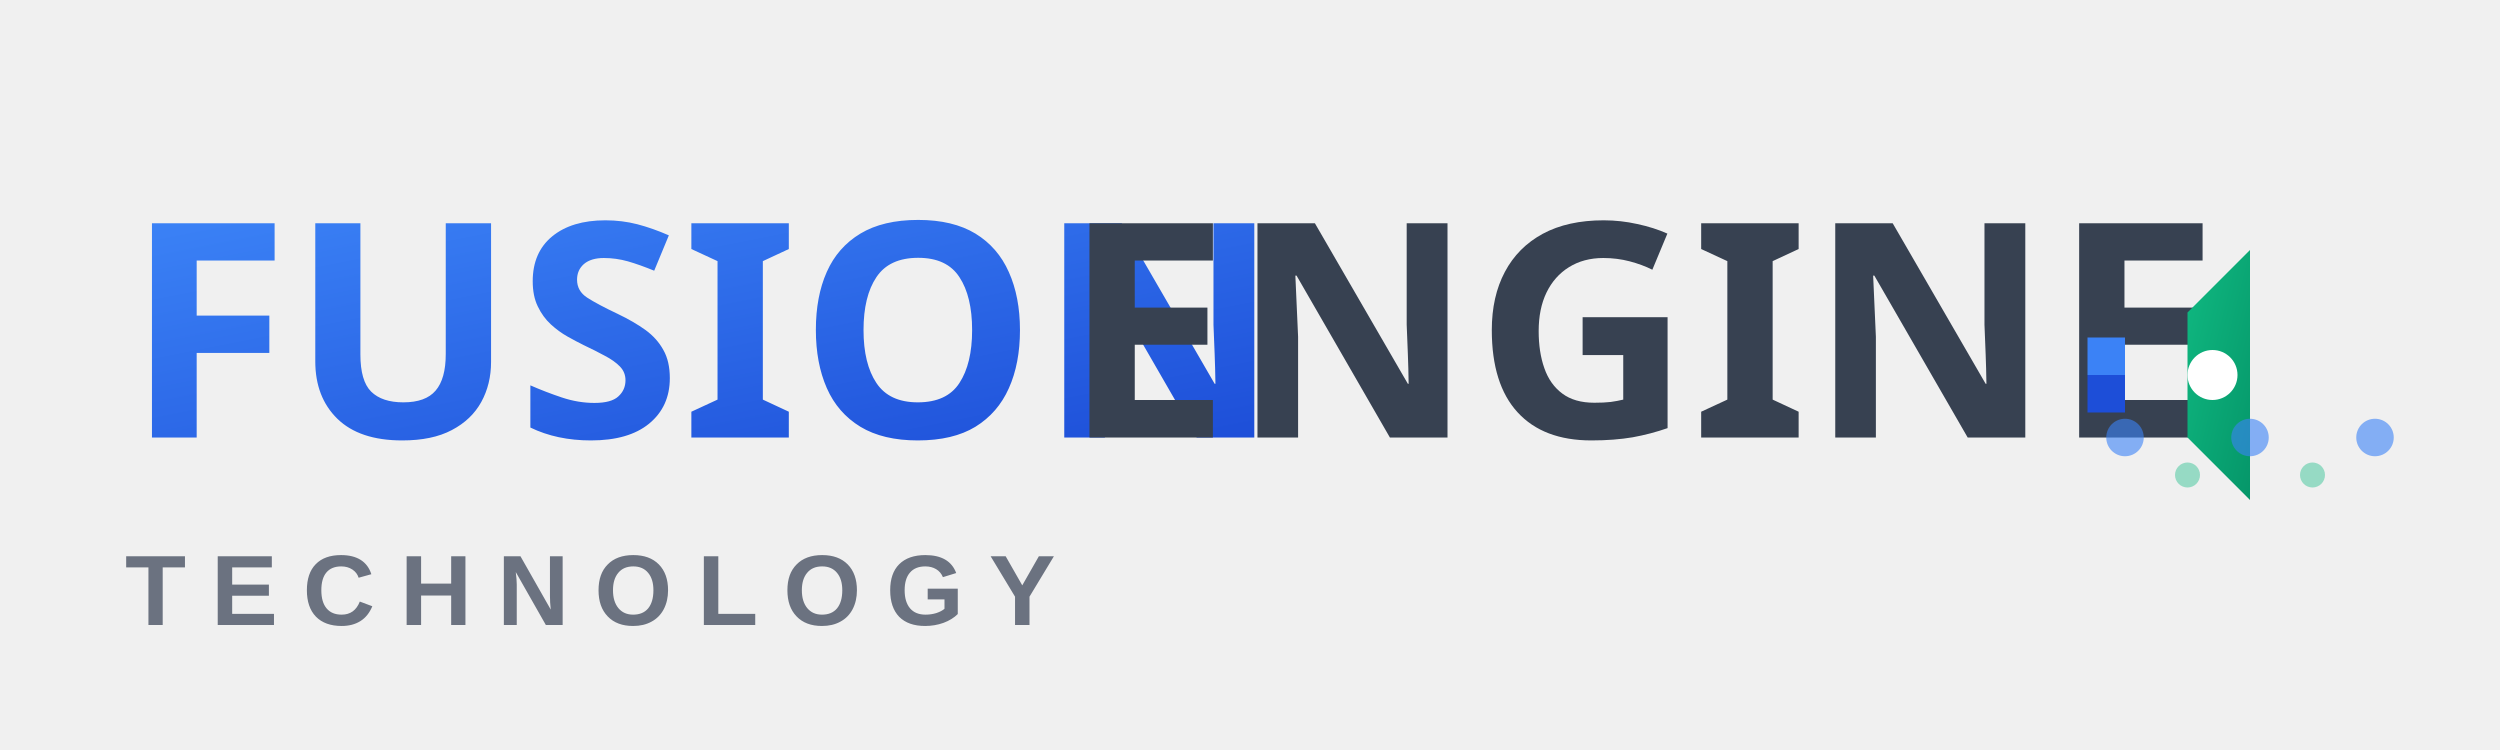
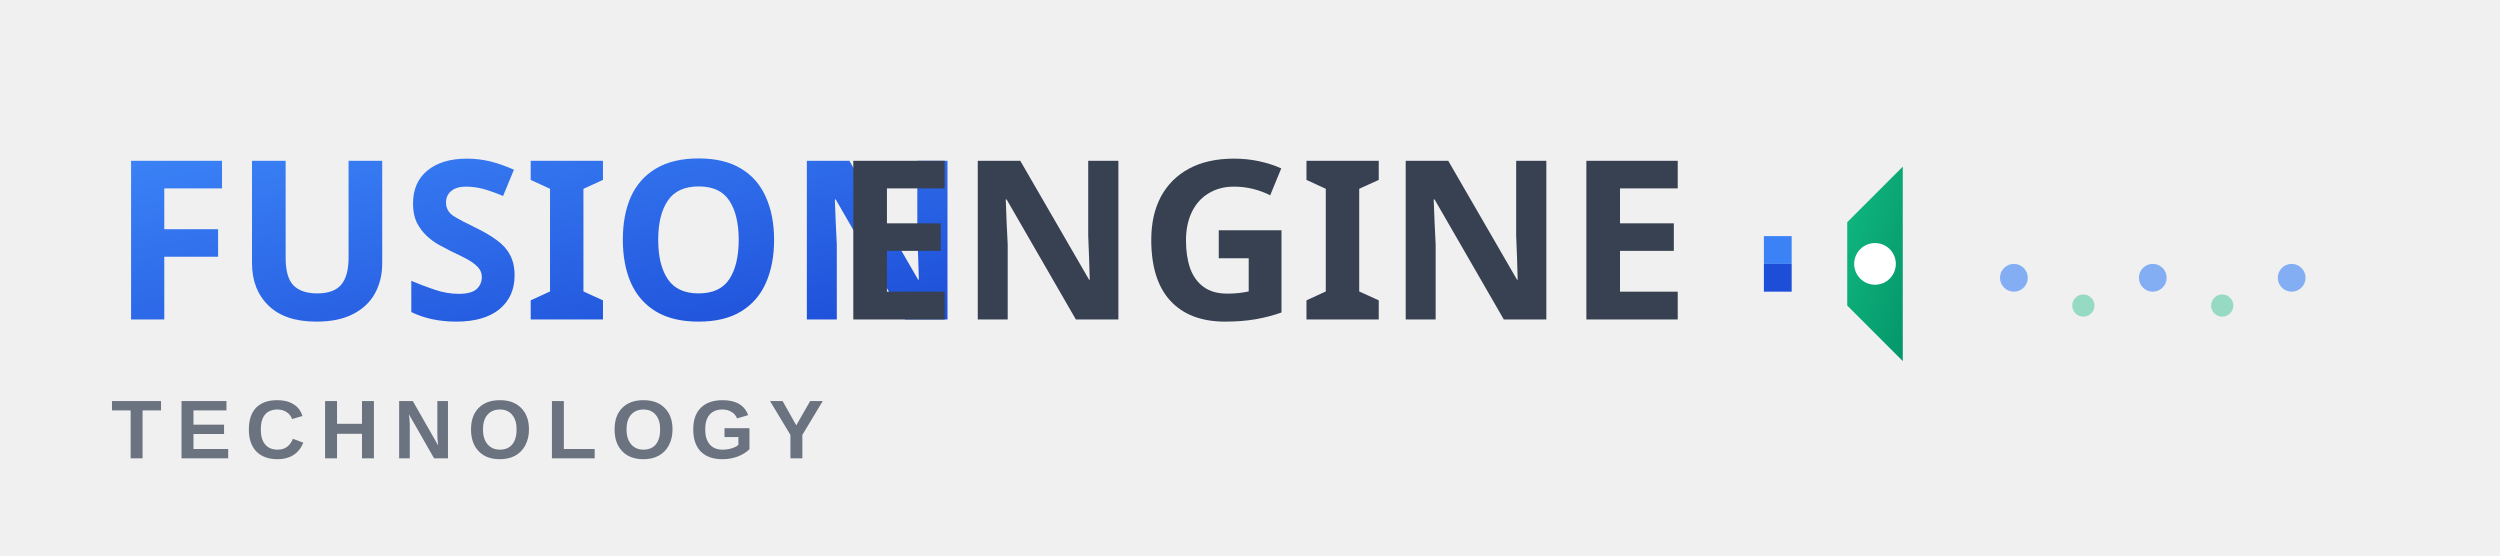
- <svg xmlns="http://www.w3.org/2000/svg" viewBox="0 0 200 60" width="200" height="60">
+ <svg xmlns="http://www.w3.org/2000/svg" viewBox="0 0 180 40" width="180" height="40">
  <defs>
    <linearGradient id="logoGradient" x1="0%" y1="0%" x2="100%" y2="100%">
      <stop offset="0%" style="stop-color:#3B82F6;stop-opacity:1" />
      <stop offset="100%" style="stop-color:#1D4ED8;stop-opacity:1" />
    </linearGradient>
    <linearGradient id="accentGradient" x1="0%" y1="0%" x2="100%" y2="100%">
      <stop offset="0%" style="stop-color:#10B981;stop-opacity:1" />
      <stop offset="100%" style="stop-color:#059669;stop-opacity:1" />
    </linearGradient>
  </defs>
-   <text x="10" y="35" font-family="Arial Black, sans-serif" font-size="24" font-weight="900" fill="url(#logoGradient)">
+   <text x="8" y="23" font-family="Arial Black, sans-serif" font-size="16" font-weight="900" fill="url(#logoGradient)">
    FUSION
  </text>
-   <text x="85" y="35" font-family="Arial Black, sans-serif" font-size="24" font-weight="900" fill="#374151">
+   <text x="60" y="23" font-family="Arial Black, sans-serif" font-size="16" font-weight="900" fill="#374151">
    ENGINE
  </text>
-   <text x="10" y="50" font-family="Arial, sans-serif" font-size="8" font-weight="700" fill="#6B7280" letter-spacing="2">
+   <text x="8" y="33" font-family="Arial, sans-serif" font-size="6" font-weight="700" fill="#6B7280" letter-spacing="1">
    TECHNOLOGY
  </text>
-   <g transform="translate(165, 15)">
-     <path d="M15 5 L15 25 L10 20 L10 10 Z" fill="url(#accentGradient)" />
-     <circle cx="12" cy="15" r="2" fill="#fff" />
-     <path d="M5 15 L2 15 L2 12 L5 12 Z" fill="#3B82F6" />
-     <path d="M5 18 L2 18 L2 15 L5 15 Z" fill="#1D4ED8" />
+   <g transform="translate(125, 8)">
+     <path d="M12 4 L12 18 L8 14 L8 8 Z" fill="url(#accentGradient)" />
+     <circle cx="10" cy="11" r="1.5" fill="#fff" />
+     <path d="M4 11 L2 11 L2 9 L4 9 Z" fill="#3B82F6" />
+     <path d="M4 13 L2 13 L2 11 L4 11 Z" fill="#1D4ED8" />
  </g>
-   <circle cx="170" cy="35" r="1.5" fill="#3B82F6" opacity="0.6" />
-   <circle cx="175" cy="38" r="1" fill="#10B981" opacity="0.4" />
-   <circle cx="180" cy="35" r="1.5" fill="#3B82F6" opacity="0.6" />
-   <circle cx="185" cy="38" r="1" fill="#10B981" opacity="0.4" />
-   <circle cx="190" cy="35" r="1.5" fill="#3B82F6" opacity="0.6" />
+   <circle cx="145" cy="20" r="1" fill="#3B82F6" opacity="0.6" />
+   <circle cx="150" cy="22" r="0.8" fill="#10B981" opacity="0.4" />
+   <circle cx="155" cy="20" r="1" fill="#3B82F6" opacity="0.6" />
+   <circle cx="160" cy="22" r="0.8" fill="#10B981" opacity="0.4" />
+   <circle cx="165" cy="20" r="1" fill="#3B82F6" opacity="0.6" />
</svg>
